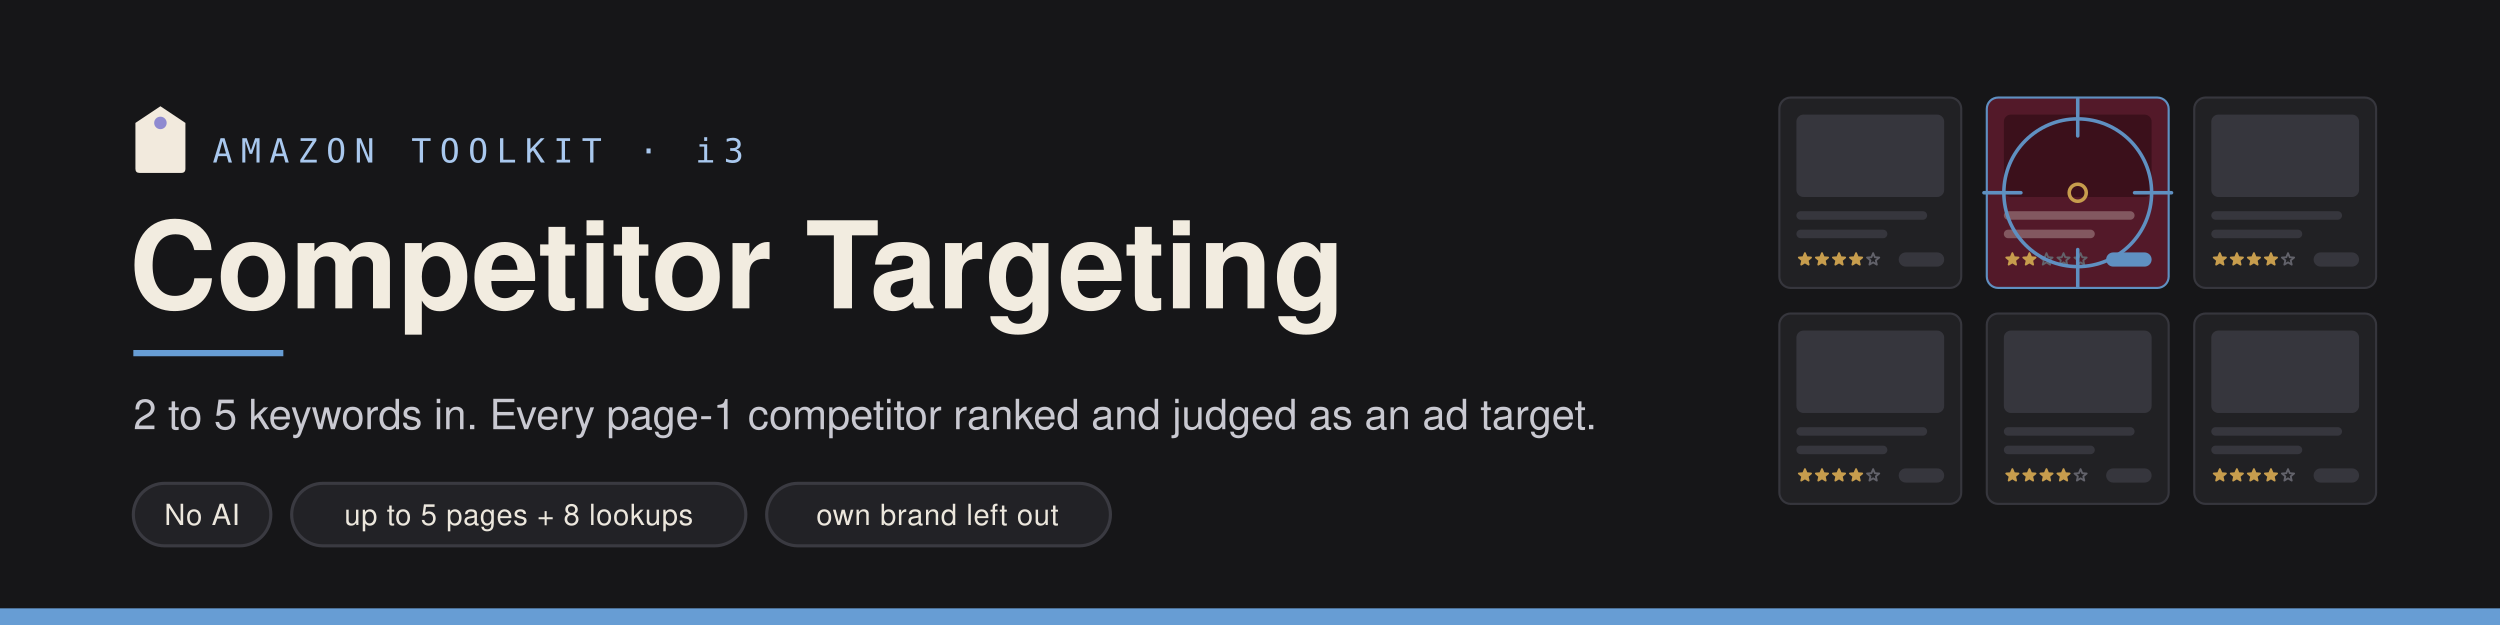
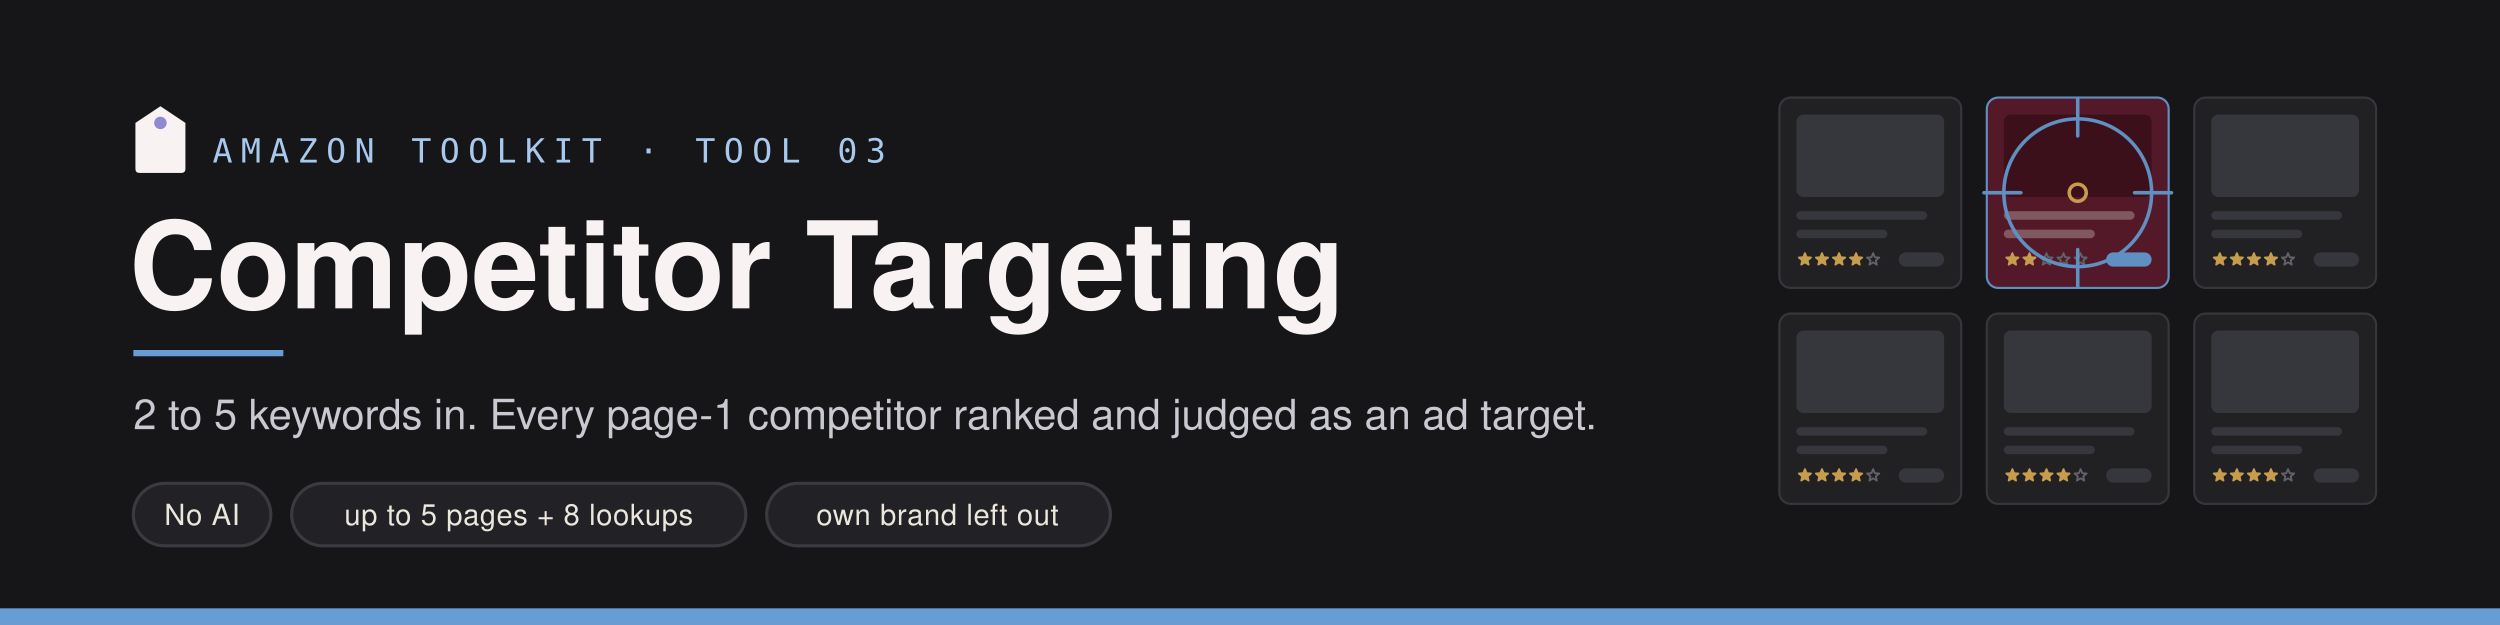
- <svg xmlns="http://www.w3.org/2000/svg" width="1200" height="300" viewBox="0 0 1200 300" role="img" aria-label="i3 Competitor Targeting: 2 to 5 keywords in. Every page-1 competitor ranked and judged as an ad target.">
+ <svg xmlns="http://www.w3.org/2000/svg" width="1200" height="300" viewBox="0 0 1200 300" role="img" aria-label="Competitor Targeting: 2 to 5 keywords in. Every page-1 competitor ranked and judged as an ad target.">
  <rect width="1200" height="300" fill="#161618" />
  <g transform="translate(850 40) scale(0.682)" opacity="0.9">
    <rect x="6" y="10" width="128" height="134" rx="8" fill="#222226" stroke="#3A3A41" stroke-width="1.5" />
    <rect x="18" y="22" width="104" height="58" rx="5" fill="#3A3A41" />
    <rect x="18" y="90" width="92" height="6" rx="3" fill="#3A3A41" />
    <rect x="18" y="103" width="64" height="6" rx="3" fill="#3A3A41" />
    <polygon points="24.0,119.5 25.2,122.4 28.3,122.6 25.9,124.6 26.6,127.6 24.0,126.0 21.4,127.6 22.1,124.6 19.7,122.6 22.8,122.4" fill="#DAAC53" stroke="#DAAC53" stroke-width="1.3" stroke-linejoin="round" />
    <polygon points="36.0,119.5 37.2,122.4 40.3,122.6 37.9,124.6 38.6,127.6 36.0,126.0 33.4,127.6 34.1,124.6 31.7,122.6 34.8,122.4" fill="#DAAC53" stroke="#DAAC53" stroke-width="1.3" stroke-linejoin="round" />
    <polygon points="48.0,119.5 49.2,122.4 52.3,122.6 49.9,124.6 50.6,127.6 48.0,126.0 45.4,127.6 46.1,124.6 43.7,122.6 46.8,122.4" fill="#DAAC53" stroke="#DAAC53" stroke-width="1.3" stroke-linejoin="round" />
    <polygon points="60.0,119.5 61.2,122.4 64.3,122.6 61.9,124.6 62.6,127.6 60.0,126.0 57.4,127.6 58.1,124.6 55.7,122.6 58.8,122.4" fill="#DAAC53" stroke="#DAAC53" stroke-width="1.3" stroke-linejoin="round" />
    <polygon points="72.0,119.5 73.2,122.4 76.3,122.6 73.9,124.6 74.6,127.6 72.0,126.0 69.4,127.6 70.1,124.6 67.7,122.6 70.8,122.4" fill="none" stroke="#6A6A73" stroke-width="1.3" stroke-linejoin="round" />
    <rect x="90" y="119" width="32" height="10" rx="5" fill="#3A3A41" />
    <rect x="152" y="10" width="128" height="134" rx="8" fill="#5A1A2B" stroke="#679DD4" stroke-width="1.5" />
    <rect x="164" y="22" width="104" height="58" rx="5" fill="#3F0F1C" />
    <rect x="164" y="90" width="92" height="6" rx="3" fill="#8E5F68" />
    <rect x="164" y="103" width="64" height="6" rx="3" fill="#8E5F68" />
    <polygon points="170.0,119.5 171.2,122.4 174.3,122.6 171.9,124.6 172.6,127.6 170.0,126.0 167.4,127.6 168.1,124.6 165.7,122.6 168.8,122.4" fill="#DAAC53" stroke="#DAAC53" stroke-width="1.3" stroke-linejoin="round" />
    <polygon points="182.0,119.5 183.2,122.4 186.3,122.6 183.9,124.6 184.6,127.6 182.0,126.0 179.4,127.6 180.1,124.6 177.7,122.6 180.8,122.4" fill="#DAAC53" stroke="#DAAC53" stroke-width="1.3" stroke-linejoin="round" />
    <polygon points="194.0,119.5 195.2,122.4 198.3,122.6 195.9,124.6 196.6,127.6 194.0,126.0 191.4,127.6 192.1,124.6 189.7,122.6 192.8,122.4" fill="none" stroke="#6A6A73" stroke-width="1.3" stroke-linejoin="round" />
    <polygon points="206.0,119.5 207.2,122.4 210.3,122.6 207.9,124.6 208.6,127.6 206.0,126.0 203.4,127.6 204.1,124.6 201.7,122.6 204.8,122.4" fill="none" stroke="#6A6A73" stroke-width="1.3" stroke-linejoin="round" />
    <polygon points="218.0,119.5 219.2,122.4 222.3,122.6 219.9,124.6 220.6,127.6 218.0,126.0 215.4,127.6 216.1,124.6 213.7,122.6 216.8,122.4" fill="none" stroke="#6A6A73" stroke-width="1.3" stroke-linejoin="round" />
    <rect x="236" y="119" width="32" height="10" rx="5" fill="#679DD4" />
    <rect x="298" y="10" width="128" height="134" rx="8" fill="#222226" stroke="#3A3A41" stroke-width="1.5" />
    <rect x="310" y="22" width="104" height="58" rx="5" fill="#3A3A41" />
    <rect x="310" y="90" width="92" height="6" rx="3" fill="#3A3A41" />
    <rect x="310" y="103" width="64" height="6" rx="3" fill="#3A3A41" />
    <polygon points="316.0,119.5 317.2,122.4 320.3,122.6 317.9,124.6 318.6,127.6 316.0,126.0 313.4,127.6 314.1,124.6 311.7,122.6 314.8,122.4" fill="#DAAC53" stroke="#DAAC53" stroke-width="1.3" stroke-linejoin="round" />
    <polygon points="328.0,119.5 329.2,122.4 332.3,122.6 329.9,124.6 330.6,127.6 328.0,126.0 325.4,127.6 326.1,124.6 323.7,122.6 326.8,122.4" fill="#DAAC53" stroke="#DAAC53" stroke-width="1.3" stroke-linejoin="round" />
    <polygon points="340.0,119.5 341.2,122.4 344.3,122.6 341.9,124.6 342.6,127.6 340.0,126.0 337.4,127.6 338.1,124.6 335.7,122.6 338.8,122.4" fill="#DAAC53" stroke="#DAAC53" stroke-width="1.3" stroke-linejoin="round" />
    <polygon points="352.0,119.5 353.2,122.4 356.3,122.6 353.9,124.6 354.6,127.6 352.0,126.0 349.4,127.6 350.1,124.6 347.7,122.6 350.8,122.4" fill="#DAAC53" stroke="#DAAC53" stroke-width="1.3" stroke-linejoin="round" />
    <polygon points="364.0,119.5 365.2,122.4 368.3,122.6 365.9,124.6 366.6,127.6 364.0,126.0 361.4,127.6 362.1,124.6 359.7,122.6 362.8,122.4" fill="none" stroke="#6A6A73" stroke-width="1.3" stroke-linejoin="round" />
    <rect x="382" y="119" width="32" height="10" rx="5" fill="#3A3A41" />
    <rect x="6" y="162" width="128" height="134" rx="8" fill="#222226" stroke="#3A3A41" stroke-width="1.5" />
    <rect x="18" y="174" width="104" height="58" rx="5" fill="#3A3A41" />
    <rect x="18" y="242" width="92" height="6" rx="3" fill="#3A3A41" />
    <rect x="18" y="255" width="64" height="6" rx="3" fill="#3A3A41" />
    <polygon points="24.0,271.5 25.2,274.4 28.3,274.6 25.9,276.6 26.6,279.6 24.0,278.0 21.4,279.6 22.1,276.6 19.7,274.6 22.8,274.4" fill="#DAAC53" stroke="#DAAC53" stroke-width="1.3" stroke-linejoin="round" />
    <polygon points="36.0,271.5 37.2,274.4 40.3,274.6 37.9,276.6 38.6,279.6 36.0,278.0 33.4,279.6 34.1,276.6 31.7,274.6 34.8,274.4" fill="#DAAC53" stroke="#DAAC53" stroke-width="1.3" stroke-linejoin="round" />
    <polygon points="48.0,271.5 49.2,274.4 52.3,274.6 49.9,276.6 50.6,279.6 48.0,278.0 45.4,279.6 46.1,276.6 43.7,274.6 46.8,274.4" fill="#DAAC53" stroke="#DAAC53" stroke-width="1.3" stroke-linejoin="round" />
    <polygon points="60.0,271.5 61.2,274.4 64.3,274.6 61.9,276.6 62.6,279.6 60.0,278.0 57.4,279.6 58.1,276.6 55.7,274.6 58.8,274.4" fill="#DAAC53" stroke="#DAAC53" stroke-width="1.3" stroke-linejoin="round" />
    <polygon points="72.0,271.5 73.2,274.4 76.3,274.6 73.9,276.6 74.6,279.6 72.0,278.0 69.4,279.6 70.1,276.6 67.7,274.6 70.8,274.4" fill="none" stroke="#6A6A73" stroke-width="1.3" stroke-linejoin="round" />
    <rect x="90" y="271" width="32" height="10" rx="5" fill="#3A3A41" />
    <rect x="152" y="162" width="128" height="134" rx="8" fill="#222226" stroke="#3A3A41" stroke-width="1.5" />
    <rect x="164" y="174" width="104" height="58" rx="5" fill="#3A3A41" />
    <rect x="164" y="242" width="92" height="6" rx="3" fill="#3A3A41" />
    <rect x="164" y="255" width="64" height="6" rx="3" fill="#3A3A41" />
    <polygon points="170.0,271.5 171.2,274.4 174.3,274.6 171.9,276.6 172.6,279.6 170.0,278.0 167.4,279.6 168.1,276.6 165.7,274.6 168.8,274.4" fill="#DAAC53" stroke="#DAAC53" stroke-width="1.3" stroke-linejoin="round" />
    <polygon points="182.0,271.5 183.2,274.4 186.3,274.6 183.9,276.6 184.6,279.6 182.0,278.0 179.4,279.6 180.1,276.6 177.7,274.6 180.8,274.4" fill="#DAAC53" stroke="#DAAC53" stroke-width="1.3" stroke-linejoin="round" />
    <polygon points="194.0,271.5 195.2,274.4 198.3,274.6 195.9,276.6 196.6,279.6 194.0,278.0 191.4,279.6 192.1,276.6 189.7,274.6 192.8,274.4" fill="#DAAC53" stroke="#DAAC53" stroke-width="1.3" stroke-linejoin="round" />
    <polygon points="206.0,271.5 207.2,274.4 210.3,274.6 207.9,276.6 208.6,279.6 206.0,278.0 203.4,279.6 204.1,276.6 201.7,274.6 204.8,274.4" fill="#DAAC53" stroke="#DAAC53" stroke-width="1.3" stroke-linejoin="round" />
    <polygon points="218.0,271.5 219.2,274.4 222.3,274.6 219.9,276.6 220.6,279.6 218.0,278.0 215.4,279.6 216.1,276.6 213.7,274.6 216.8,274.4" fill="none" stroke="#6A6A73" stroke-width="1.3" stroke-linejoin="round" />
    <rect x="236" y="271" width="32" height="10" rx="5" fill="#3A3A41" />
    <rect x="298" y="162" width="128" height="134" rx="8" fill="#222226" stroke="#3A3A41" stroke-width="1.5" />
    <rect x="310" y="174" width="104" height="58" rx="5" fill="#3A3A41" />
    <rect x="310" y="242" width="92" height="6" rx="3" fill="#3A3A41" />
    <rect x="310" y="255" width="64" height="6" rx="3" fill="#3A3A41" />
    <polygon points="316.0,271.5 317.2,274.4 320.3,274.6 317.9,276.6 318.6,279.6 316.0,278.0 313.4,279.6 314.1,276.6 311.7,274.6 314.8,274.4" fill="#DAAC53" stroke="#DAAC53" stroke-width="1.3" stroke-linejoin="round" />
    <polygon points="328.0,271.5 329.2,274.4 332.3,274.6 329.9,276.6 330.6,279.6 328.0,278.0 325.4,279.6 326.1,276.6 323.7,274.6 326.8,274.4" fill="#DAAC53" stroke="#DAAC53" stroke-width="1.3" stroke-linejoin="round" />
    <polygon points="340.0,271.5 341.2,274.4 344.3,274.6 341.9,276.6 342.6,279.6 340.0,278.0 337.4,279.6 338.1,276.6 335.7,274.6 338.8,274.4" fill="#DAAC53" stroke="#DAAC53" stroke-width="1.3" stroke-linejoin="round" />
    <polygon points="352.0,271.5 353.2,274.4 356.3,274.6 353.9,276.6 354.6,279.6 352.0,278.0 349.4,279.6 350.1,276.6 347.7,274.6 350.8,274.4" fill="#DAAC53" stroke="#DAAC53" stroke-width="1.3" stroke-linejoin="round" />
    <polygon points="364.0,271.5 365.2,274.4 368.3,274.6 365.9,276.6 366.6,279.6 364.0,278.0 361.4,279.6 362.1,276.6 359.7,274.6 362.8,274.4" fill="none" stroke="#6A6A73" stroke-width="1.3" stroke-linejoin="round" />
    <rect x="382" y="271" width="32" height="10" rx="5" fill="#3A3A41" />
    <circle cx="216" cy="77" r="52" fill="none" stroke="#679DD4" stroke-width="2.5" />
    <circle cx="216" cy="77" r="6" fill="none" stroke="#DAAC53" stroke-width="2.5" />
    <path d="M216 11 V37 M216 117 V143 M150 77 H176 M256 77 H282" stroke="#679DD4" stroke-width="2.5" stroke-linecap="round" />
  </g>
  <rect x="0" y="292" width="1200" height="8" fill="#679DD4" />
  <g transform="translate(64 50)">
-     <path d="M13 1 L25 9 L25 31 Q25 33 23 33 L3 33 Q1 33 1 31 L1 9 Z" fill="#F2EADD" />
+     <path d="M13 1 L25 9 L25 31 Q25 33 23 33 L3 33 Q1 33 1 31 L1 9 Z" fill="#F8F2F2" />
    <circle cx="13" cy="9" r="3" fill="#8F8AD0" />
  </g>
-   <text x="102" y="78" font-family="ui-monospace, 'Cascadia Mono', Consolas, 'SF Mono', Menlo, monospace" font-size="16" fill="#A9C8EE" letter-spacing="4">AMAZON TOOLKIT · i3</text>
-   <text x="62" y="148" font-family="'Bricolage Grotesque', 'Segoe UI', Helvetica, Arial, sans-serif" font-weight="800" font-size="58" fill="#F2ECE0">Competitor Targeting</text>
+   <text x="102" y="78" font-family="ui-monospace, 'Cascadia Mono', Consolas, 'SF Mono', Menlo, monospace" font-size="16" fill="#A9C8EE" letter-spacing="4">AMAZON TOOLKIT · TOOL 03</text>
+   <text x="62" y="148" font-family="'Bricolage Grotesque', 'Segoe UI', Helvetica, Arial, sans-serif" font-weight="800" font-size="58" fill="#F8F2F2">Competitor Targeting</text>
  <rect x="64" y="168" width="72" height="3" fill="#679DD4" />
  <text x="64" y="206" font-family="'Segoe UI', -apple-system, Helvetica, Arial, sans-serif" font-size="20" fill="#C9C9D1">2 to 5 keywords in. Every page-1 competitor ranked and judged as an ad target.</text>
  <rect x="64" y="232" width="66" height="30" rx="15" fill="#222226" stroke="#3A3A41" stroke-width="1.5" />
  <text x="97" y="252" text-anchor="middle" font-family="'Segoe UI', -apple-system, Helvetica, Arial, sans-serif" font-size="14" fill="#ECE7DD" letter-spacing="0.3">No AI</text>
  <rect x="140.0" y="232" width="218" height="30" rx="15" fill="#222226" stroke="#3A3A41" stroke-width="1.5" />
  <text x="249" y="252" text-anchor="middle" font-family="'Segoe UI', -apple-system, Helvetica, Arial, sans-serif" font-size="14" fill="#ECE7DD" letter-spacing="0.3">up to 5 pages + 8 lookups</text>
  <rect x="368.0" y="232" width="165" height="30" rx="15" fill="#222226" stroke="#3A3A41" stroke-width="1.5" />
  <text x="450" y="252" text-anchor="middle" font-family="'Segoe UI', -apple-system, Helvetica, Arial, sans-serif" font-size="14" fill="#ECE7DD" letter-spacing="0.3">own brand left out</text>
</svg>
